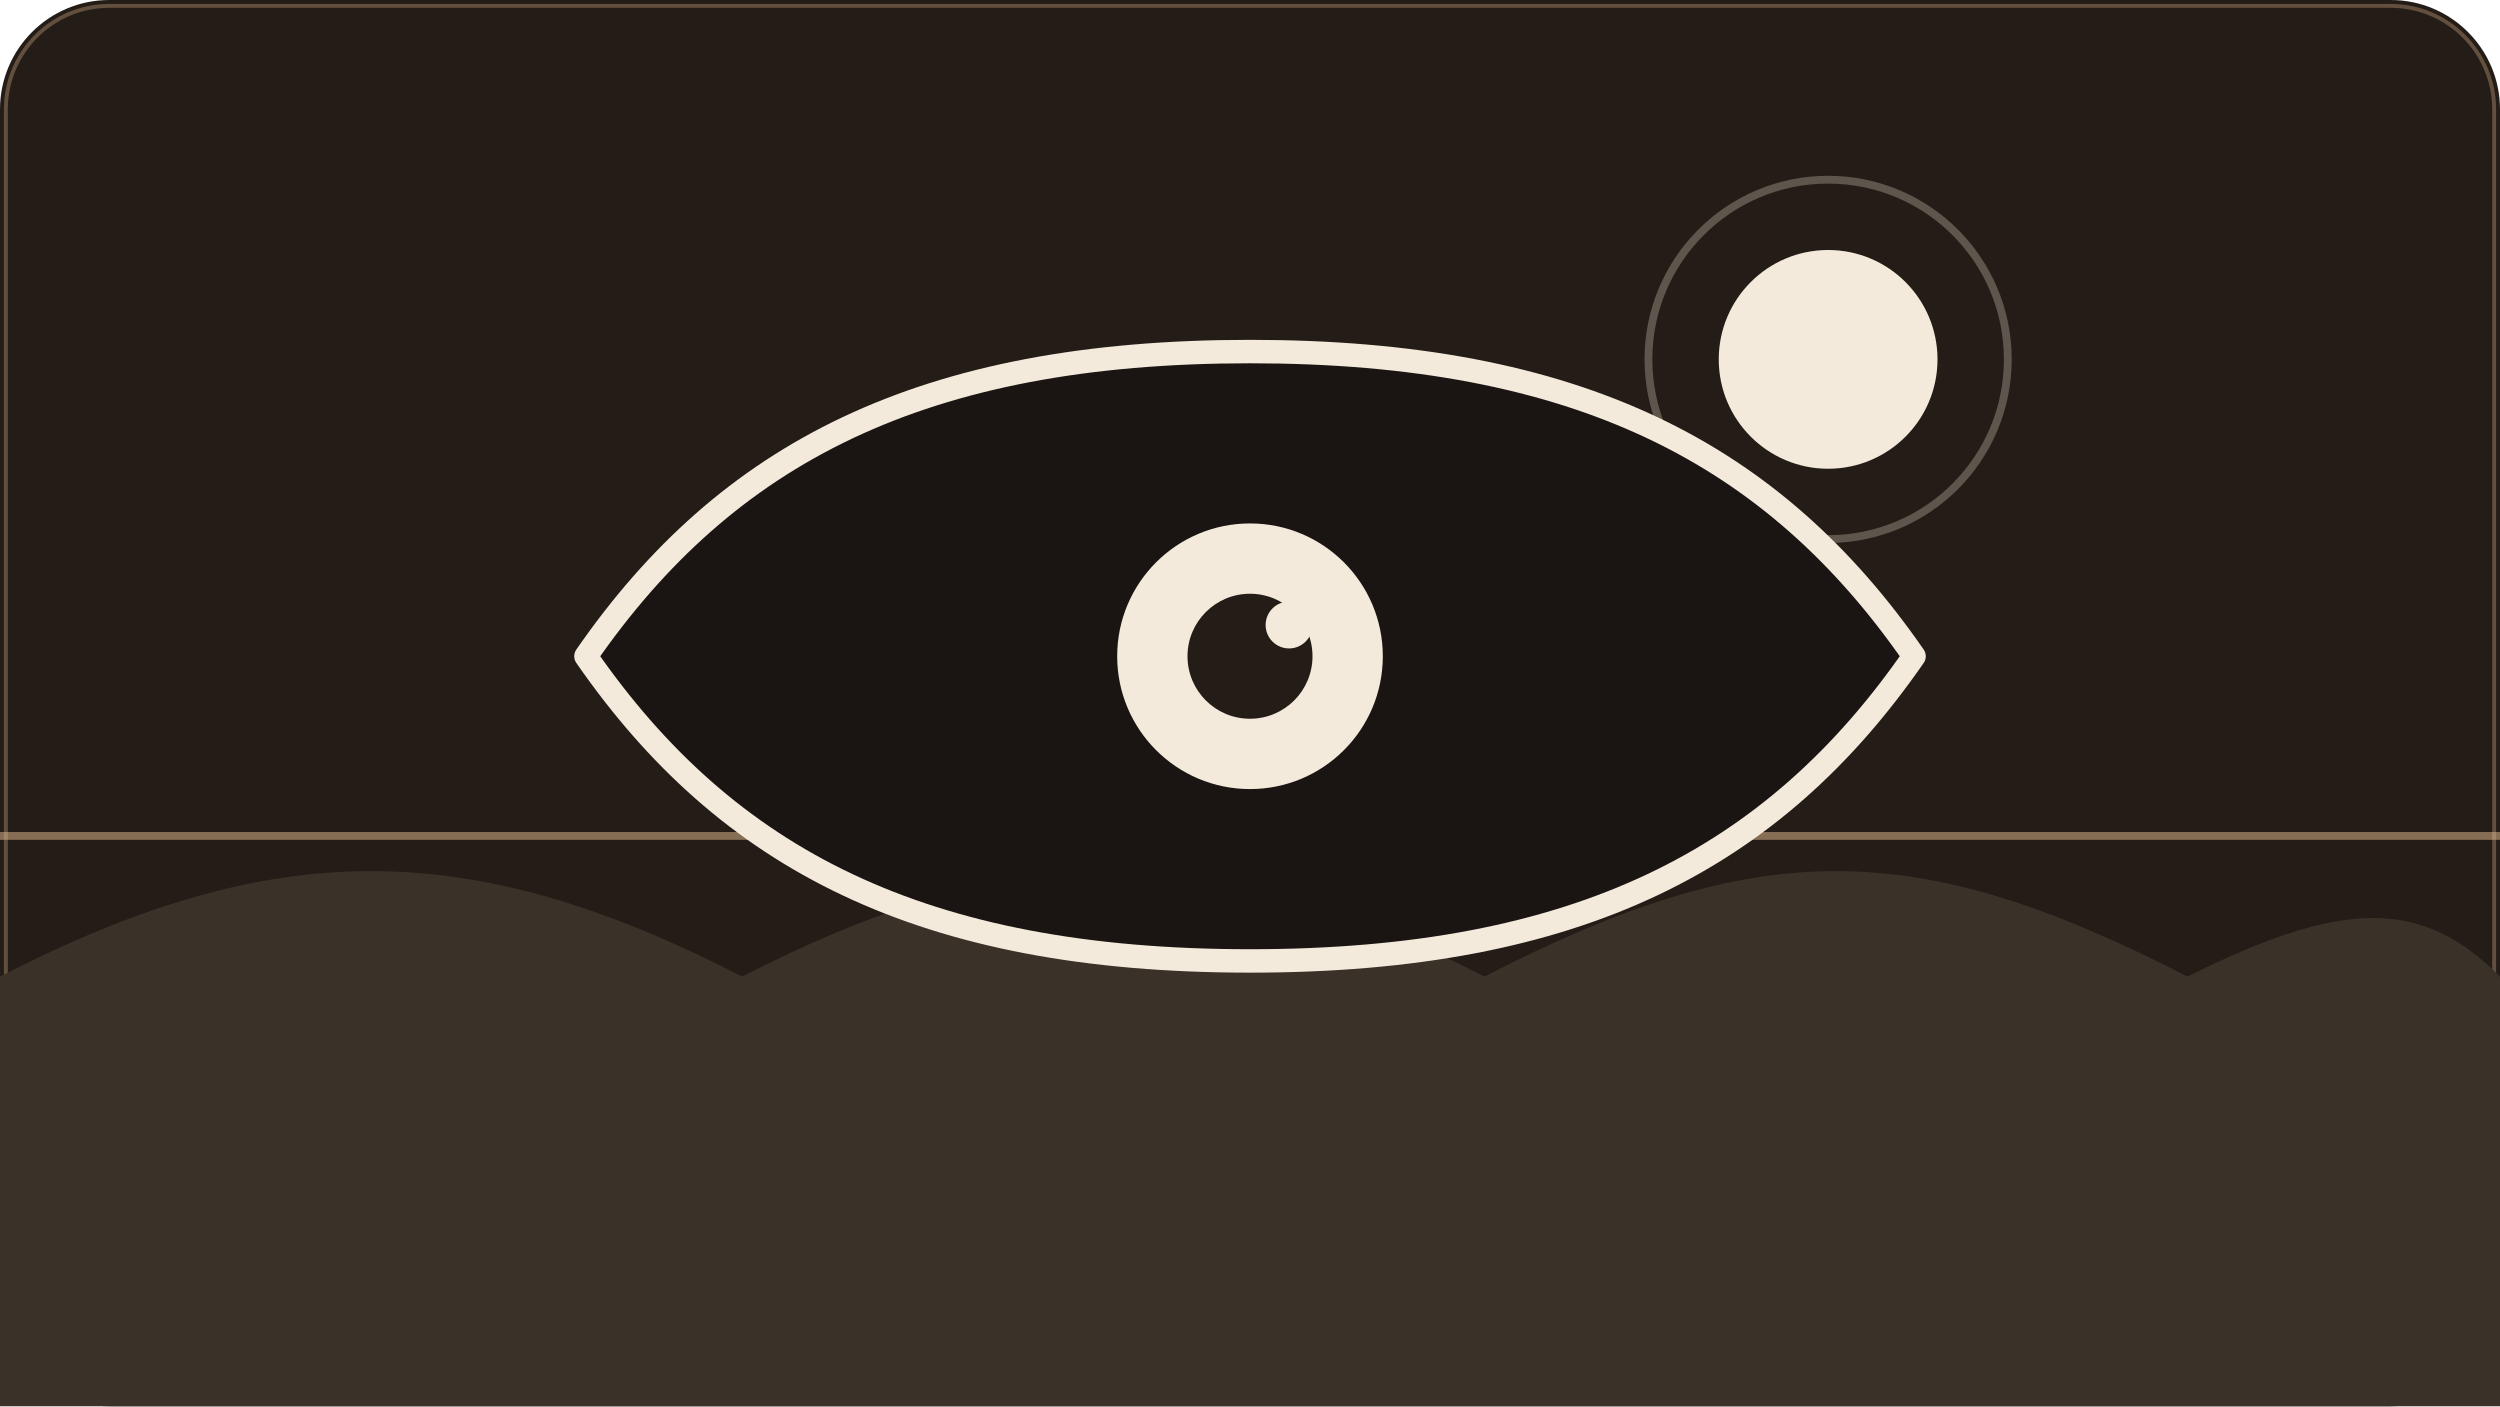
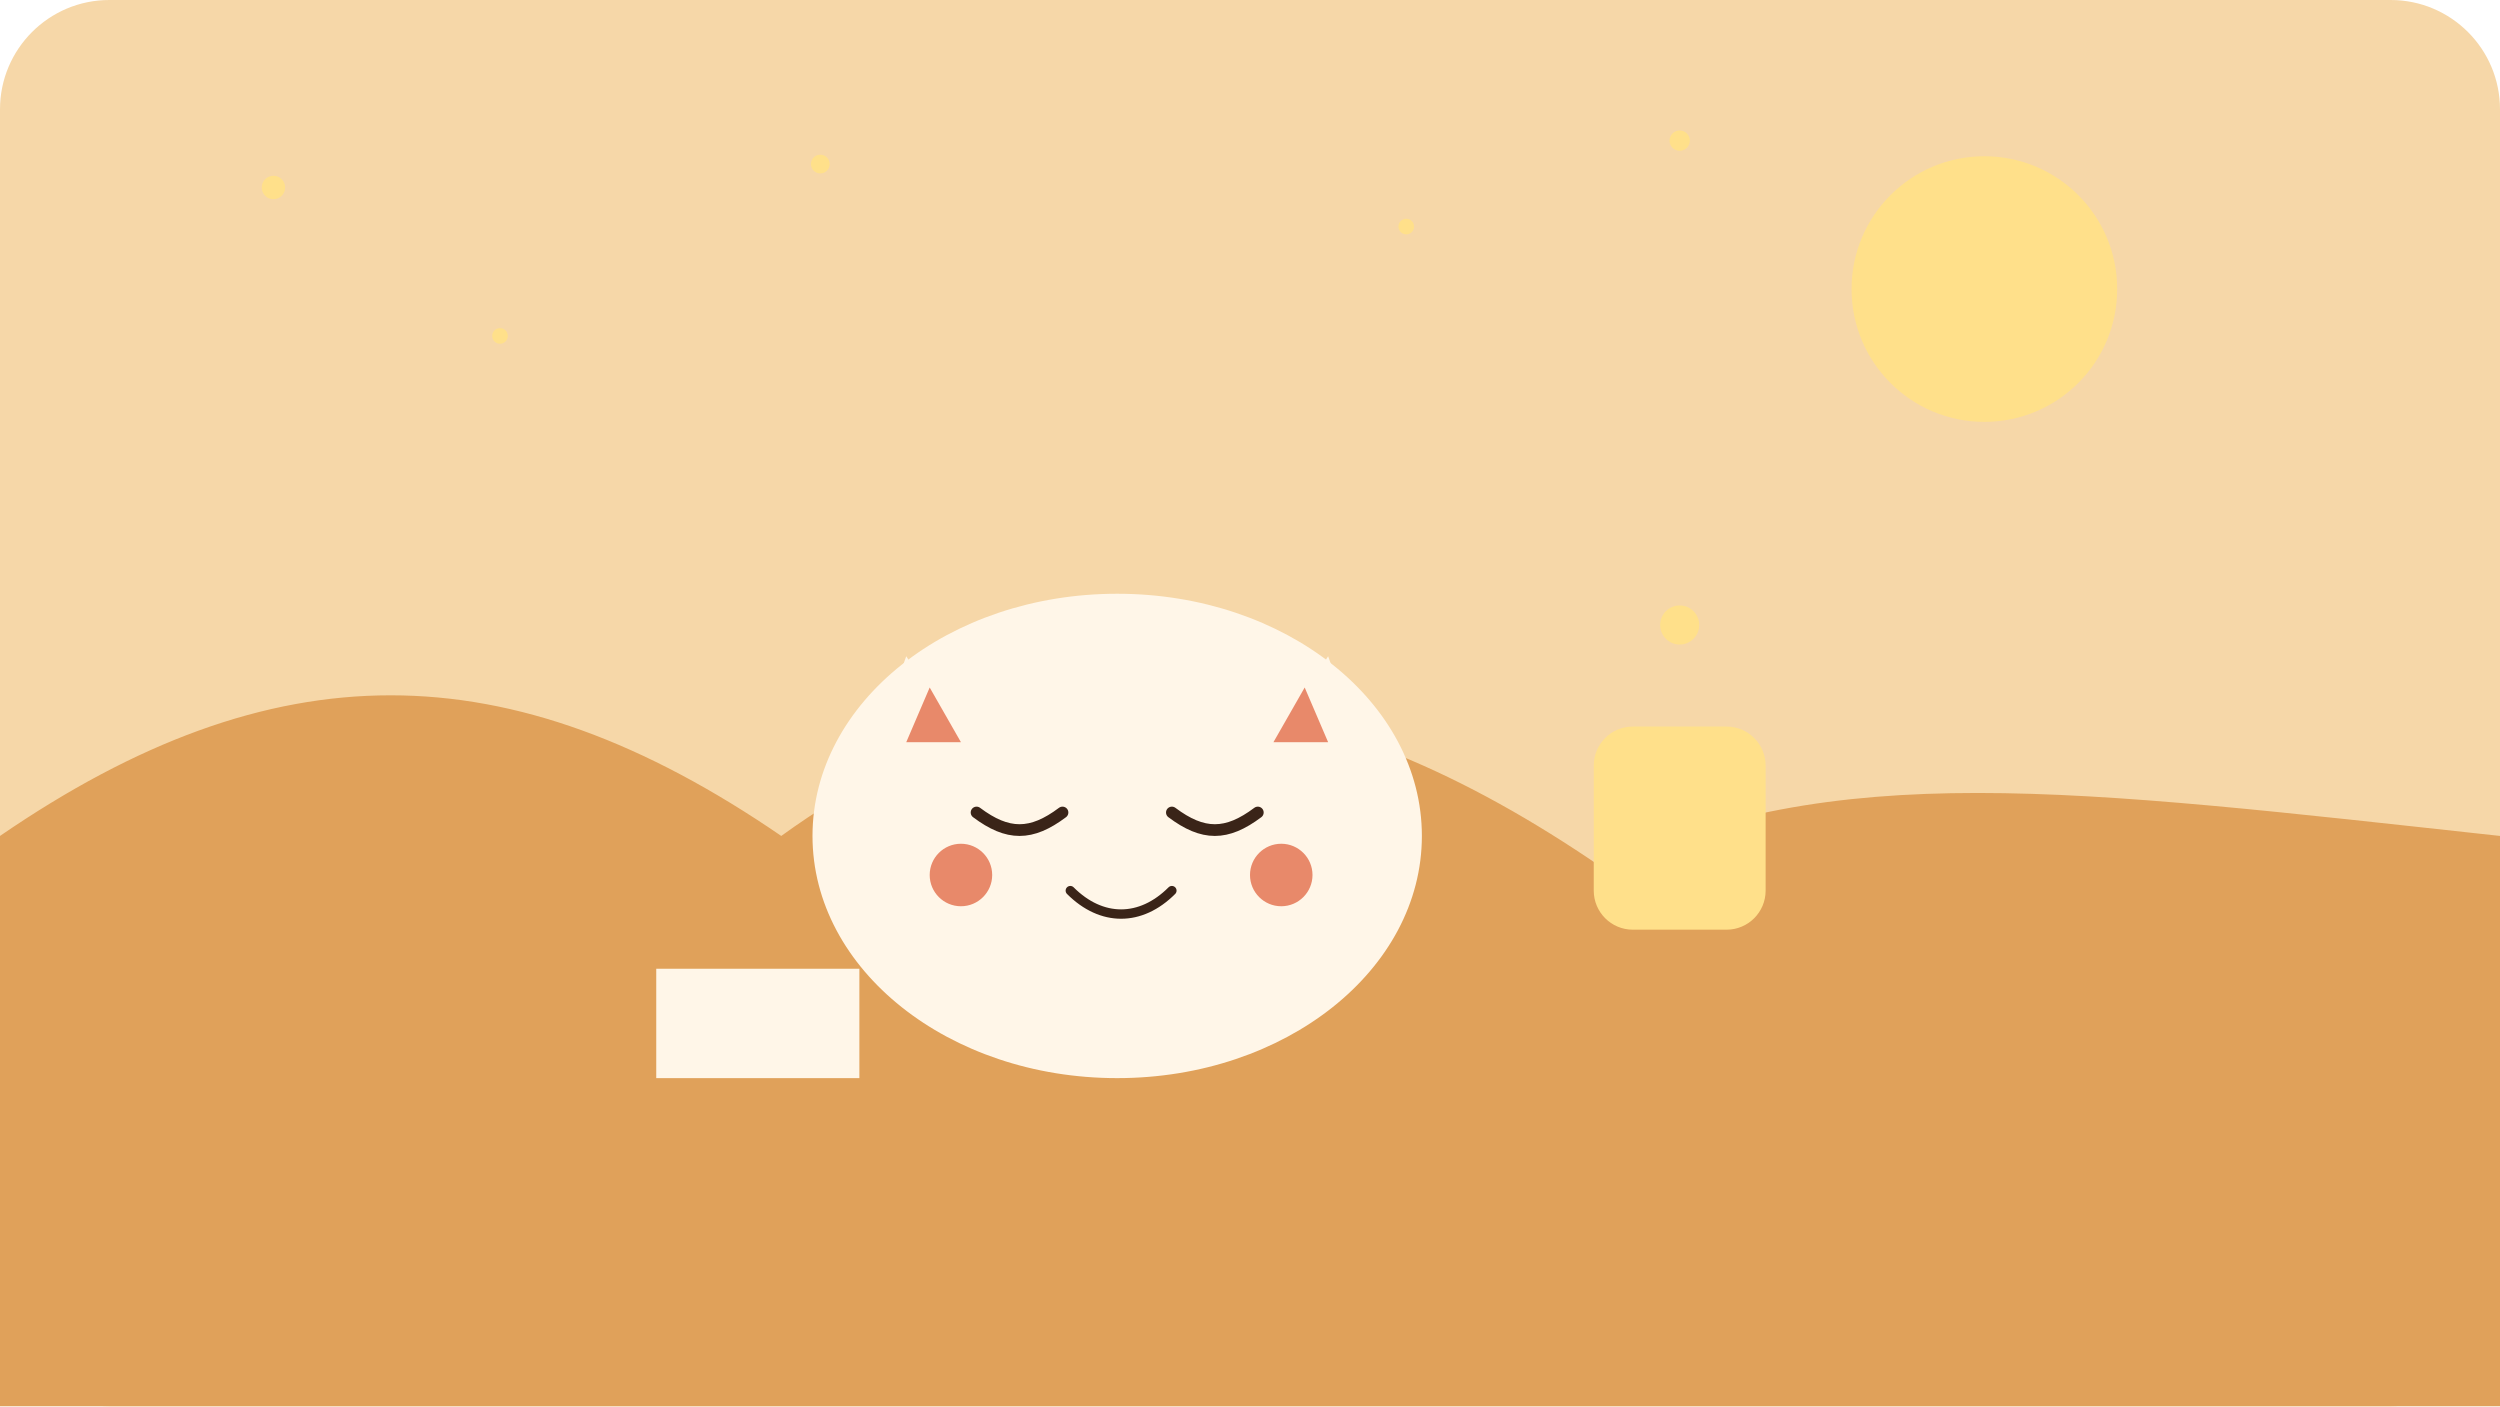
- <svg xmlns="http://www.w3.org/2000/svg" viewBox="0 0 640 360" role="img" aria-label="Eye protection">
-   <rect width="640" height="360" rx="28" fill="#241c16" />
-   <rect x="1.5" y="1.5" width="637" height="357" rx="26.5" fill="none" stroke="#d7b089" stroke-opacity="0.35" />
-   <path d="M0 214h640" stroke="#d7b089" stroke-width="2" stroke-opacity="0.55" />
-   <path d="M0 250c70-36 120-36 190 0 70-36 120-36 190 0 70-36 110-36 180 0 40-20 60-20 80 0v110H0z" fill="#3a3128" />
-   <circle cx="468" cy="92" r="28" fill="#f3eadc" />
-   <circle cx="468" cy="92" r="46" fill="none" stroke="#f3eadc" stroke-opacity="0.28" stroke-width="2" />
-   <path d="M150 168c36-52 86-78 170-78s134 26 170 78c-36 52-86 78-170 78s-134-26-170-78z" fill="#1a1512" stroke="#f3eadc" stroke-width="6" stroke-linejoin="round" />
-   <circle cx="320" cy="168" r="34" fill="#f3eadc" />
-   <circle cx="320" cy="168" r="16" fill="#241c16" />
-   <circle cx="330" cy="160" r="6" fill="#f3eadc" />
+ <svg xmlns="http://www.w3.org/2000/svg" viewBox="0 0 640 360" role="img" aria-label="A lantern keeper resting on a hill under the moon">
+   <rect width="640" height="360" rx="28" fill="#f6d7a8" />
+   <circle cx="70" cy="48" r="3" fill="#ffe08a" />
+   <circle cx="128" cy="86" r="2" fill="#ffe08a" />
+   <circle cx="210" cy="42" r="2.4" fill="#ffe08a" />
+   <circle cx="360" cy="58" r="2" fill="#ffe08a" />
+   <circle cx="430" cy="36" r="2.6" fill="#ffe08a" />
+   <circle cx="508" cy="74" r="34" fill="#ffe08a" />
+   <path d="M0 214c70-48 130-48 200 0 72-52 140-40 210 8 60-28 120-20 230-8v146H0z" fill="#e0a15a" />
+   <ellipse cx="286" cy="214" rx="78" ry="62" fill="#fff6e8" />
+   <path d="M232 168l18 28h-28zM340 168l-18 28h28z" fill="#fff6e8" />
+   <path d="M238 176l8 14h-14zM334 176l-8 14h14z" fill="#e8896a" />
+   <path d="M250 208c8 6 14 6 22 0M300 208c8 6 14 6 22 0" fill="none" stroke="#3a2418" stroke-width="3" stroke-linecap="round" />
+   <path d="M274 228c8 8 18 8 26 0" fill="none" stroke="#3a2418" stroke-width="2.4" stroke-linecap="round" />
+   <circle cx="246" cy="224" r="8" fill="#e8896a" />
+   <circle cx="328" cy="224" r="8" fill="#e8896a" />
+   <rect x="408" y="186" width="44" height="52" rx="10" fill="#ffe08a" />
+   <circle cx="430" cy="160" r="5" fill="#ffe08a" />
+   <path d="M168 248h52v28h-52z" fill="#fff6e8" />
</svg>
